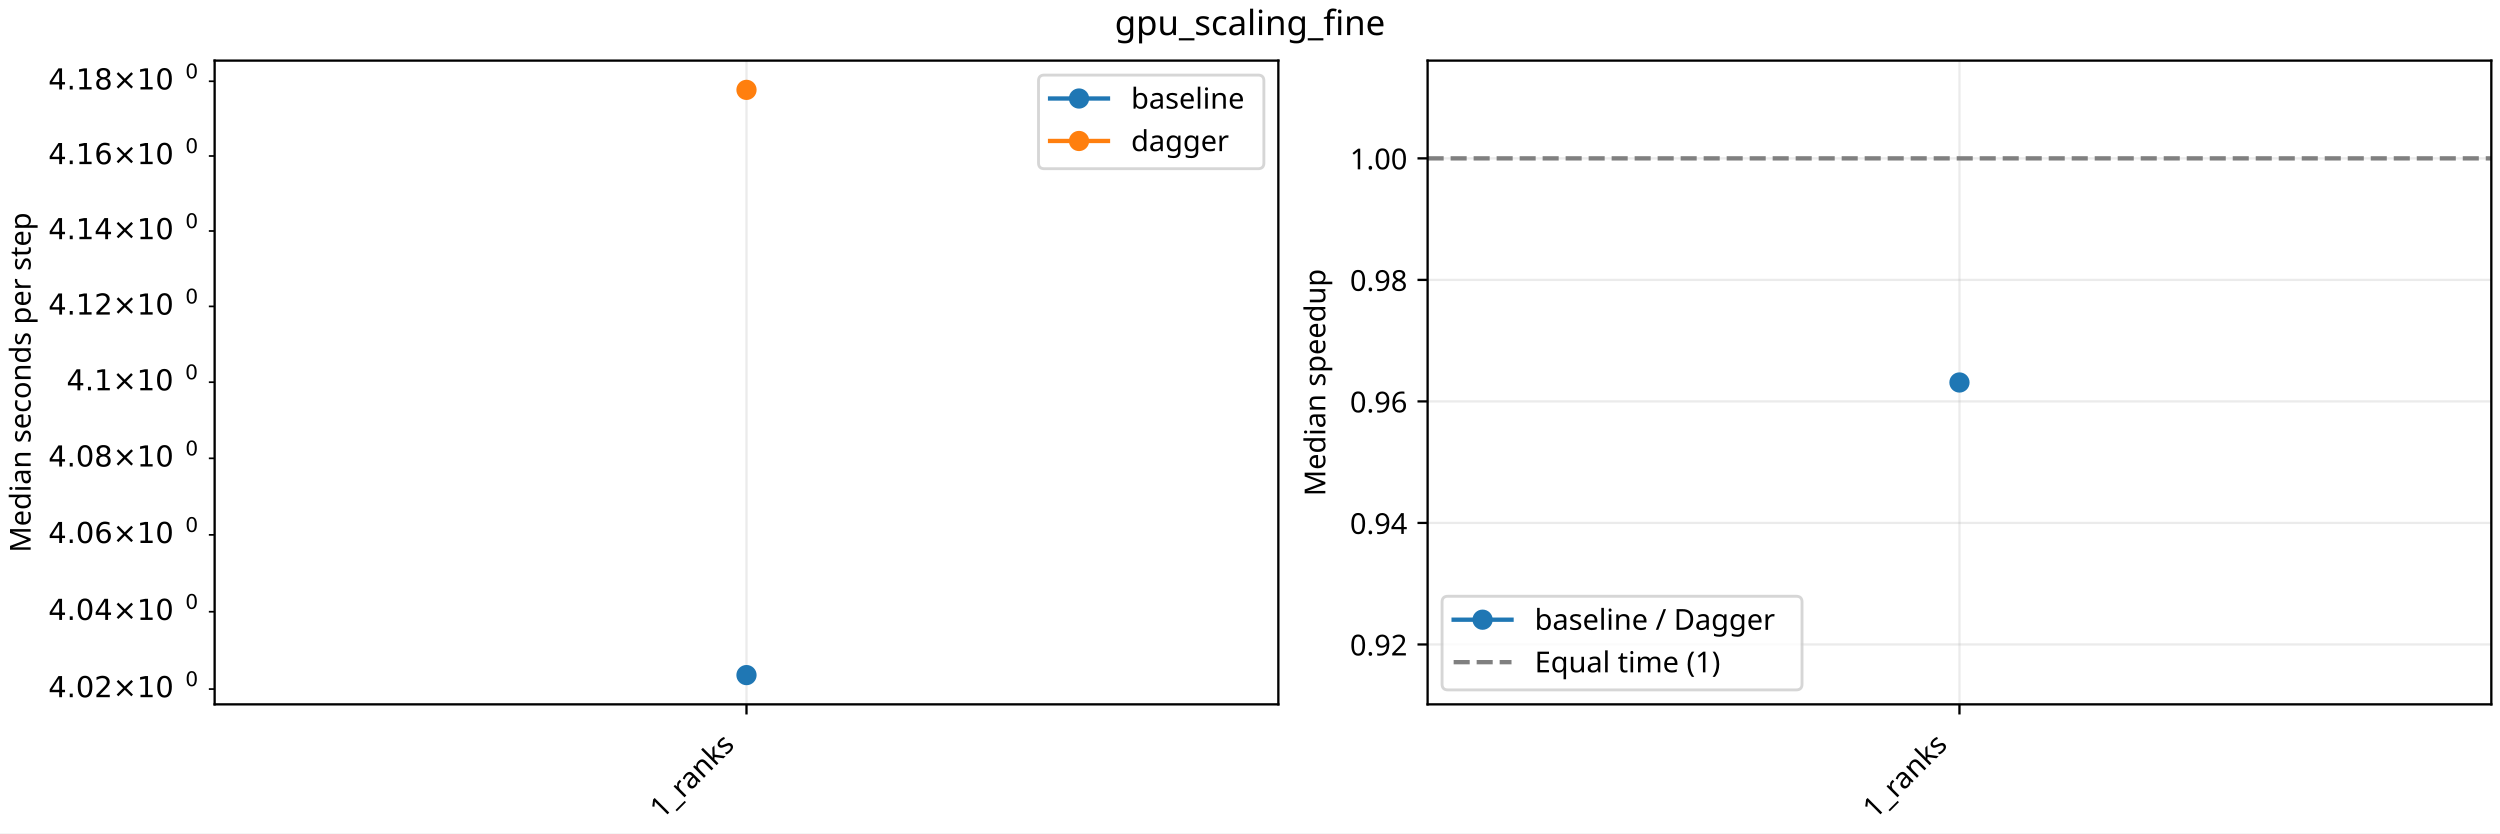
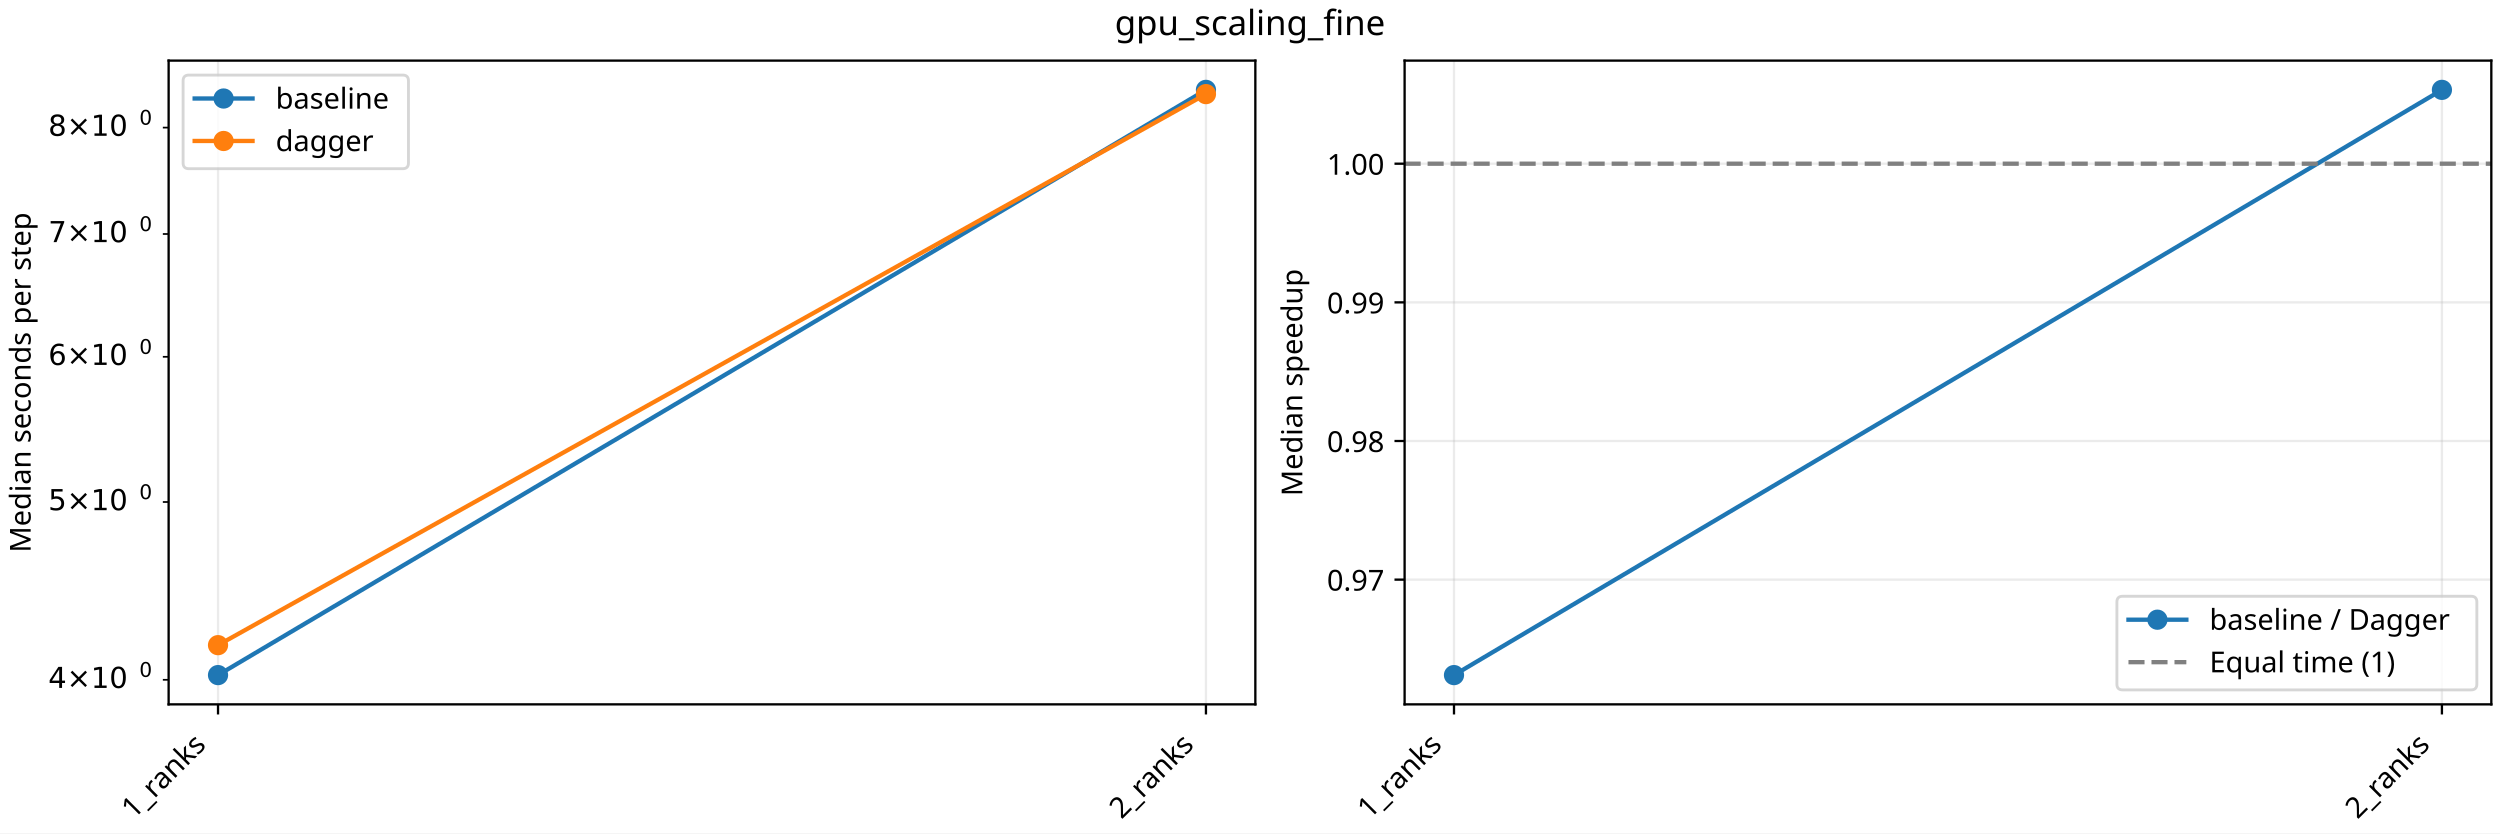
<svg xmlns="http://www.w3.org/2000/svg" xmlns:xlink="http://www.w3.org/1999/xlink" width="864pt" height="288pt" viewBox="0 0 864 288" version="1.1">
  <defs>
    <style type="text/css">*{stroke-linejoin: round; stroke-linecap: butt}</style>
  </defs>
  <g id="figure_1">
    <g id="patch_1">
      <path d="M 0 288  L 864 288  L 864 0  L 0 0  z " style="fill: #ffffff" />
    </g>
    <g id="axes_1">
      <g id="patch_2">
-         <path d="M 74.178 243.426  L 441.797 243.426  L 441.797 20.948  L 74.178 20.948  z " style="fill: #ffffff" />
+         <path d="M 58.278 243.426  L 433.847 243.426  L 433.847 20.948  L 58.278 20.948  z " style="fill: #ffffff" />
      </g>
      <g id="matplotlib.axis_1">
        <g id="xtick_1">
          <g id="line2d_1">
-             <path d="M 257.988 243.426  L 257.988 20.948  " clip-path="url(#p48b17f28f9)" style="fill: none; stroke: #b0b0b0; stroke-opacity: 0.25; stroke-width: 0.8; stroke-linecap: square" />
+             <path d="M 75.35 243.426  L 75.35 20.948  " clip-path="url(#p6f0e292062)" style="fill: none; stroke: #b0b0b0; stroke-opacity: 0.25; stroke-width: 0.8; stroke-linecap: square" />
          </g>
          <g id="line2d_2">
            <defs>
              <path id="m7992d7cc15" d="M 0 0  L 0 3.5  " style="stroke: #000000; stroke-width: 0.8" />
            </defs>
            <g>
-               <use xlink:href="#m7992d7cc15" x="257.988" y="243.426" style="stroke: #000000; stroke-width: 0.8" />
+               <use xlink:href="#m7992d7cc15" x="75.35" y="243.426" style="stroke: #000000; stroke-width: 0.8" />
            </g>
          </g>
          <g id="text_1">
-             <text style="font: 10px 'sans-serif'" transform="translate(228.7865 283.3325)rotate(-45)">1_ranks</text>
+             <text style="font: 10px 'sans-serif'" transform="translate(46.14838 283.3325)rotate(-45)">1_ranks</text>
+           </g>
+         </g>
+         <g id="xtick_2">
+           <g id="line2d_3">
+             <path d="M 416.776 243.426  L 416.776 20.948  " clip-path="url(#p6f0e292062)" style="fill: none; stroke: #b0b0b0; stroke-opacity: 0.25; stroke-width: 0.8; stroke-linecap: square" />
+           </g>
+           <g id="line2d_4">
+             <g>
+               <use xlink:href="#m7992d7cc15" x="416.776" y="243.426" style="stroke: #000000; stroke-width: 0.8" />
+             </g>
+           </g>
+           <g id="text_2">
+             <text style="font: 10px 'sans-serif'" transform="translate(387.5746 283.3325)rotate(-45)">2_ranks</text>
          </g>
        </g>
      </g>
      <g id="matplotlib.axis_2">
        <g id="ytick_1">
-           <g id="line2d_3">
+           <g id="line2d_5">
            <defs>
              <path id="m90f5dd4096" d="M 0 0  L -2 0  " style="stroke: #000000; stroke-width: 0.6" />
            </defs>
            <g>
-               <use xlink:href="#m90f5dd4096" x="74.178" y="238.13" style="stroke: #000000; stroke-width: 0.6" />
-             </g>
-           </g>
-           <g id="text_2">
-             <g transform="translate(16.67836 241.9297)">
-               <text>
-                 <tspan style="font: 10px 'DejaVu Sans'" x="0 6.362 9.541 15.903 24.214 34.541 40.903" y="-0.977">4.02×10</tspan>
-                 <tspan style="font: 7px 'DejaVu Sans'" x="47.361" y="-4.805">0</tspan>
+               <use xlink:href="#m90f5dd4096" x="58.278" y="234.932" style="stroke: #000000; stroke-width: 0.6" />
+             </g>
+           </g>
+           <g id="text_3">
+             <g transform="translate(16.67836 238.7317)">
+               <text>
+                 <tspan style="font: 10px 'DejaVu Sans'" x="0 8.311 18.638 25" y="-0.977">4×10</tspan>
+                 <tspan style="font: 7px 'DejaVu Sans'" x="31.458" y="-4.805">0</tspan>
              </text>
            </g>
          </g>
        </g>
        <g id="ytick_2">
-           <g id="line2d_4">
-             <g>
-               <use xlink:href="#m90f5dd4096" x="74.178" y="211.423" style="stroke: #000000; stroke-width: 0.6" />
-             </g>
-           </g>
-           <g id="text_3">
-             <g transform="translate(16.67836 215.2223)">
-               <text>
-                 <tspan style="font: 10px 'DejaVu Sans'" x="0 6.362 9.541 15.903 24.214 34.541 40.903" y="-0.977">4.04×10</tspan>
-                 <tspan style="font: 7px 'DejaVu Sans'" x="47.361" y="-4.805">0</tspan>
+           <g id="line2d_6">
+             <g>
+               <use xlink:href="#m90f5dd4096" x="58.278" y="173.501" style="stroke: #000000; stroke-width: 0.6" />
+             </g>
+           </g>
+           <g id="text_4">
+             <g transform="translate(16.67836 177.3001)">
+               <text>
+                 <tspan style="font: 10px 'DejaVu Sans'" x="0 8.311 18.638 25" y="-0.977">5×10</tspan>
+                 <tspan style="font: 7px 'DejaVu Sans'" x="31.458" y="-4.805">0</tspan>
              </text>
            </g>
          </g>
        </g>
        <g id="ytick_3">
-           <g id="line2d_5">
-             <g>
-               <use xlink:href="#m90f5dd4096" x="74.178" y="184.848" style="stroke: #000000; stroke-width: 0.6" />
-             </g>
-           </g>
-           <g id="text_4">
-             <g transform="translate(16.67836 188.6468)">
-               <text>
-                 <tspan style="font: 10px 'DejaVu Sans'" x="0 6.362 9.541 15.903 24.214 34.541 40.903" y="-0.977">4.06×10</tspan>
-                 <tspan style="font: 7px 'DejaVu Sans'" x="47.361" y="-4.805">0</tspan>
+           <g id="line2d_7">
+             <g>
+               <use xlink:href="#m90f5dd4096" x="58.278" y="123.308" style="stroke: #000000; stroke-width: 0.6" />
+             </g>
+           </g>
+           <g id="text_5">
+             <g transform="translate(16.67836 127.1068)">
+               <text>
+                 <tspan style="font: 10px 'DejaVu Sans'" x="0 8.311 18.638 25" y="-0.977">6×10</tspan>
+                 <tspan style="font: 7px 'DejaVu Sans'" x="31.458" y="-4.805">0</tspan>
              </text>
            </g>
          </g>
        </g>
        <g id="ytick_4">
-           <g id="line2d_6">
-             <g>
-               <use xlink:href="#m90f5dd4096" x="74.178" y="158.403" style="stroke: #000000; stroke-width: 0.6" />
-             </g>
-           </g>
-           <g id="text_5">
-             <g transform="translate(16.67836 162.2018)">
-               <text>
-                 <tspan style="font: 10px 'DejaVu Sans'" x="0 6.362 9.541 15.903 24.214 34.541 40.903" y="-0.977">4.08×10</tspan>
-                 <tspan style="font: 7px 'DejaVu Sans'" x="47.361" y="-4.805">0</tspan>
+           <g id="line2d_8">
+             <g>
+               <use xlink:href="#m90f5dd4096" x="58.278" y="80.87" style="stroke: #000000; stroke-width: 0.6" />
+             </g>
+           </g>
+           <g id="text_6">
+             <g transform="translate(16.67836 84.66895)">
+               <text>
+                 <tspan style="font: 10px 'DejaVu Sans'" x="0 8.311 18.638 25" y="-0.977">7×10</tspan>
+                 <tspan style="font: 7px 'DejaVu Sans'" x="31.458" y="-4.805">0</tspan>
              </text>
            </g>
          </g>
        </g>
        <g id="ytick_5">
-           <g id="line2d_7">
-             <g>
-               <use xlink:href="#m90f5dd4096" x="74.178" y="132.087" style="stroke: #000000; stroke-width: 0.6" />
-             </g>
-           </g>
-           <g id="text_6">
-             <g transform="translate(22.97837 135.8862)">
-               <text>
-                 <tspan style="font: 10px 'DejaVu Sans'" x="0 6.362 9.541 17.852 28.179 34.541" y="-0.977">4.1×10</tspan>
-                 <tspan style="font: 7px 'DejaVu Sans'" x="40.999" y="-4.805">0</tspan>
-               </text>
-             </g>
-           </g>
-         </g>
-         <g id="ytick_6">
-           <g id="line2d_8">
-             <g>
-               <use xlink:href="#m90f5dd4096" x="74.178" y="105.899" style="stroke: #000000; stroke-width: 0.6" />
+           <g id="line2d_9">
+             <g>
+               <use xlink:href="#m90f5dd4096" x="58.278" y="44.108" style="stroke: #000000; stroke-width: 0.6" />
            </g>
          </g>
          <g id="text_7">
-             <g transform="translate(16.67836 109.6987)">
-               <text>
-                 <tspan style="font: 10px 'DejaVu Sans'" x="0 6.362 9.541 15.903 24.214 34.541 40.903" y="-0.977">4.12×10</tspan>
-                 <tspan style="font: 7px 'DejaVu Sans'" x="47.361" y="-4.805">0</tspan>
-               </text>
-             </g>
-           </g>
-         </g>
-         <g id="ytick_7">
-           <g id="line2d_9">
-             <g>
-               <use xlink:href="#m90f5dd4096" x="74.178" y="79.839" style="stroke: #000000; stroke-width: 0.6" />
-             </g>
-           </g>
-           <g id="text_8">
-             <g transform="translate(16.67836 83.63796)">
-               <text>
-                 <tspan style="font: 10px 'DejaVu Sans'" x="0 6.362 9.541 15.903 24.214 34.541 40.903" y="-0.977">4.14×10</tspan>
-                 <tspan style="font: 7px 'DejaVu Sans'" x="47.361" y="-4.805">0</tspan>
-               </text>
-             </g>
-           </g>
-         </g>
-         <g id="ytick_8">
-           <g id="line2d_10">
-             <g>
-               <use xlink:href="#m90f5dd4096" x="74.178" y="53.904" style="stroke: #000000; stroke-width: 0.6" />
-             </g>
-           </g>
-           <g id="text_9">
-             <g transform="translate(16.67836 57.70282)">
-               <text>
-                 <tspan style="font: 10px 'DejaVu Sans'" x="0 6.362 9.541 15.903 24.214 34.541 40.903" y="-0.977">4.16×10</tspan>
-                 <tspan style="font: 7px 'DejaVu Sans'" x="47.361" y="-4.805">0</tspan>
-               </text>
-             </g>
-           </g>
-         </g>
-         <g id="ytick_9">
-           <g id="line2d_11">
-             <g>
-               <use xlink:href="#m90f5dd4096" x="74.178" y="28.093" style="stroke: #000000; stroke-width: 0.6" />
-             </g>
-           </g>
-           <g id="text_10">
-             <g transform="translate(16.67836 31.89206)">
-               <text>
-                 <tspan style="font: 10px 'DejaVu Sans'" x="0 6.362 9.541 15.903 24.214 34.541 40.903" y="-0.977">4.18×10</tspan>
-                 <tspan style="font: 7px 'DejaVu Sans'" x="47.361" y="-4.805">0</tspan>
-               </text>
-             </g>
-           </g>
-         </g>
-         <g id="text_11">
+             <g transform="translate(16.67836 47.90764)">
+               <text>
+                 <tspan style="font: 10px 'DejaVu Sans'" x="0 8.311 18.638 25" y="-0.977">8×10</tspan>
+                 <tspan style="font: 7px 'DejaVu Sans'" x="31.458" y="-4.805">0</tspan>
+               </text>
+             </g>
+           </g>
+         </g>
+         <g id="text_8">
          <text style="font: 10px 'sans-serif'; text-anchor: middle" x="10.599" y="132.187" transform="rotate(-90, 10.59868, 132.1869)">Median seconds per step</text>
        </g>
      </g>
-       <g id="line2d_12">
-         <path d="M 257.988 233.313  " clip-path="url(#p48b17f28f9)" style="fill: none; stroke: #1f77b4; stroke-width: 1.5; stroke-linecap: square" />
+       <g id="line2d_10">
+         <path d="M 75.35 233.313  L 416.776 31.061  " clip-path="url(#p6f0e292062)" style="fill: none; stroke: #1f77b4; stroke-width: 1.5; stroke-linecap: square" />
        <defs>
          <path id="m6f8f8257da" d="M 0 3  C 0.796 3 1.559 2.684 2.121 2.121  C 2.684 1.559 3 0.796 3 0  C 3 -0.796 2.684 -1.559 2.121 -2.121  C 1.559 -2.684 0.796 -3 0 -3  C -0.796 -3 -1.559 -2.684 -2.121 -2.121  C -2.684 -1.559 -3 -0.796 -3 0  C -3 0.796 -2.684 1.559 -2.121 2.121  C -1.559 2.684 -0.796 3 0 3  z " style="stroke: #1f77b4" />
        </defs>
-         <g clip-path="url(#p48b17f28f9)">
-           <use xlink:href="#m6f8f8257da" x="257.988" y="233.313" style="fill: #1f77b4; stroke: #1f77b4" />
-         </g>
-       </g>
-       <g id="line2d_13">
-         <path d="M 257.988 31.061  " clip-path="url(#p48b17f28f9)" style="fill: none; stroke: #ff7f0e; stroke-width: 1.5; stroke-linecap: square" />
+         <g clip-path="url(#p6f0e292062)">
+           <use xlink:href="#m6f8f8257da" x="75.35" y="233.313" style="fill: #1f77b4; stroke: #1f77b4" />
+           <use xlink:href="#m6f8f8257da" x="416.776" y="31.061" style="fill: #1f77b4; stroke: #1f77b4" />
+         </g>
+       </g>
+       <g id="line2d_11">
+         <path d="M 75.35 222.966  L 416.776 32.523  " clip-path="url(#p6f0e292062)" style="fill: none; stroke: #ff7f0e; stroke-width: 1.5; stroke-linecap: square" />
        <defs>
          <path id="md2d7e3742d" d="M 0 3  C 0.796 3 1.559 2.684 2.121 2.121  C 2.684 1.559 3 0.796 3 0  C 3 -0.796 2.684 -1.559 2.121 -2.121  C 1.559 -2.684 0.796 -3 0 -3  C -0.796 -3 -1.559 -2.684 -2.121 -2.121  C -2.684 -1.559 -3 -0.796 -3 0  C -3 0.796 -2.684 1.559 -2.121 2.121  C -1.559 2.684 -0.796 3 0 3  z " style="stroke: #ff7f0e" />
        </defs>
-         <g clip-path="url(#p48b17f28f9)">
-           <use xlink:href="#md2d7e3742d" x="257.988" y="31.061" style="fill: #ff7f0e; stroke: #ff7f0e" />
+         <g clip-path="url(#p6f0e292062)">
+           <use xlink:href="#md2d7e3742d" x="75.35" y="222.966" style="fill: #ff7f0e; stroke: #ff7f0e" />
+           <use xlink:href="#md2d7e3742d" x="416.776" y="32.523" style="fill: #ff7f0e; stroke: #ff7f0e" />
        </g>
      </g>
      <g id="patch_3">
-         <path d="M 74.178 243.426  L 74.178 20.948  " style="fill: none; stroke: #000000; stroke-width: 0.8; stroke-linejoin: miter; stroke-linecap: square" />
+         <path d="M 58.278 243.426  L 58.278 20.948  " style="fill: none; stroke: #000000; stroke-width: 0.8; stroke-linejoin: miter; stroke-linecap: square" />
      </g>
      <g id="patch_4">
-         <path d="M 441.797 243.426  L 441.797 20.948  " style="fill: none; stroke: #000000; stroke-width: 0.8; stroke-linejoin: miter; stroke-linecap: square" />
+         <path d="M 433.847 243.426  L 433.847 20.948  " style="fill: none; stroke: #000000; stroke-width: 0.8; stroke-linejoin: miter; stroke-linecap: square" />
      </g>
      <g id="patch_5">
-         <path d="M 74.178 243.426  L 441.797 243.426  " style="fill: none; stroke: #000000; stroke-width: 0.8; stroke-linejoin: miter; stroke-linecap: square" />
+         <path d="M 58.278 243.426  L 433.847 243.426  " style="fill: none; stroke: #000000; stroke-width: 0.8; stroke-linejoin: miter; stroke-linecap: square" />
      </g>
      <g id="patch_6">
-         <path d="M 74.178 20.948  L 441.797 20.948  " style="fill: none; stroke: #000000; stroke-width: 0.8; stroke-linejoin: miter; stroke-linecap: square" />
+         <path d="M 58.278 20.948  L 433.847 20.948  " style="fill: none; stroke: #000000; stroke-width: 0.8; stroke-linejoin: miter; stroke-linecap: square" />
      </g>
      <g id="legend_1">
        <g id="patch_7">
-           <path d="M 360.911 58.304  L 434.797 58.304  Q 436.797 58.304 436.797 56.304  L 436.797 27.948  Q 436.797 25.948 434.797 25.948  L 360.911 25.948  Q 358.911 25.948 358.911 27.948  L 358.911 56.304  Q 358.911 58.304 360.911 58.304  z " style="fill: #ffffff; opacity: 0.8; stroke: #cccccc; stroke-linejoin: miter" />
-         </g>
-         <g id="line2d_14">
-           <path d="M 362.911 34.047  L 372.911 34.047  L 382.911 34.047  " style="fill: none; stroke: #1f77b4; stroke-width: 1.5; stroke-linecap: square" />
+           <path d="M 65.278 58.304  L 139.164 58.304  Q 141.164 58.304 141.164 56.304  L 141.164 27.948  Q 141.164 25.948 139.164 25.948  L 65.278 25.948  Q 63.278 25.948 63.278 27.948  L 63.278 56.304  Q 63.278 58.304 65.278 58.304  z " style="fill: #ffffff; opacity: 0.8; stroke: #cccccc; stroke-linejoin: miter" />
+         </g>
+         <g id="line2d_12">
+           <path d="M 67.278 34.047  L 77.278 34.047  L 87.278 34.047  " style="fill: none; stroke: #1f77b4; stroke-width: 1.5; stroke-linecap: square" />
          <g>
-             <use xlink:href="#m6f8f8257da" x="372.911" y="34.047" style="fill: #1f77b4; stroke: #1f77b4" />
-           </g>
-         </g>
-         <g id="text_12">
-           <text style="font: 10px 'sans-serif'; text-anchor: start" x="390.911" y="37.547" transform="rotate(-0, 390.9112, 37.54666)">baseline</text>
-         </g>
-         <g id="line2d_15">
-           <path d="M 362.911 48.725  L 372.911 48.725  L 382.911 48.725  " style="fill: none; stroke: #ff7f0e; stroke-width: 1.5; stroke-linecap: square" />
+             <use xlink:href="#m6f8f8257da" x="77.278" y="34.047" style="fill: #1f77b4; stroke: #1f77b4" />
+           </g>
+         </g>
+         <g id="text_9">
+           <text style="font: 10px 'sans-serif'; text-anchor: start" x="95.278" y="37.547" transform="rotate(-0, 95.27836, 37.54666)">baseline</text>
+         </g>
+         <g id="line2d_13">
+           <path d="M 67.278 48.725  L 77.278 48.725  L 87.278 48.725  " style="fill: none; stroke: #ff7f0e; stroke-width: 1.5; stroke-linecap: square" />
          <g>
-             <use xlink:href="#md2d7e3742d" x="372.911" y="48.725" style="fill: #ff7f0e; stroke: #ff7f0e" />
-           </g>
-         </g>
-         <g id="text_13">
-           <text style="font: 10px 'sans-serif'; text-anchor: start" x="390.911" y="52.225" transform="rotate(-0, 390.9112, 52.22478)">dagger</text>
+             <use xlink:href="#md2d7e3742d" x="77.278" y="48.725" style="fill: #ff7f0e; stroke: #ff7f0e" />
+           </g>
+         </g>
+         <g id="text_10">
+           <text style="font: 10px 'sans-serif'; text-anchor: start" x="95.278" y="52.225" transform="rotate(-0, 95.27836, 52.22478)">dagger</text>
        </g>
      </g>
    </g>
    <g id="axes_2">
      <g id="patch_8">
-         <path d="M 493.381 243.426  L 861 243.426  L 861 20.948  L 493.381 20.948  z " style="fill: #ffffff" />
+         <path d="M 485.431 243.426  L 861 243.426  L 861 20.948  L 485.431 20.948  z " style="fill: #ffffff" />
      </g>
      <g id="matplotlib.axis_3">
-         <g id="xtick_2">
+         <g id="xtick_3">
+           <g id="line2d_14">
+             <path d="M 502.502 243.426  L 502.502 20.948  " clip-path="url(#p9cfe6e5246)" style="fill: none; stroke: #b0b0b0; stroke-opacity: 0.25; stroke-width: 0.8; stroke-linecap: square" />
+           </g>
+           <g id="line2d_15">
+             <g>
+               <use xlink:href="#m7992d7cc15" x="502.502" y="243.426" style="stroke: #000000; stroke-width: 0.8" />
+             </g>
+           </g>
+           <g id="text_11">
+             <text style="font: 10px 'sans-serif'" transform="translate(473.3009 283.3325)rotate(-45)">1_ranks</text>
+           </g>
+         </g>
+         <g id="xtick_4">
          <g id="line2d_16">
-             <path d="M 677.19 243.426  L 677.19 20.948  " clip-path="url(#pe78a37d8a2)" style="fill: none; stroke: #b0b0b0; stroke-opacity: 0.25; stroke-width: 0.8; stroke-linecap: square" />
+             <path d="M 843.928 243.426  L 843.928 20.948  " clip-path="url(#p9cfe6e5246)" style="fill: none; stroke: #b0b0b0; stroke-opacity: 0.25; stroke-width: 0.8; stroke-linecap: square" />
          </g>
          <g id="line2d_17">
            <g>
-               <use xlink:href="#m7992d7cc15" x="677.19" y="243.426" style="stroke: #000000; stroke-width: 0.8" />
-             </g>
-           </g>
-           <g id="text_14">
-             <text style="font: 10px 'sans-serif'" transform="translate(647.989 283.3325)rotate(-45)">1_ranks</text>
+               <use xlink:href="#m7992d7cc15" x="843.928" y="243.426" style="stroke: #000000; stroke-width: 0.8" />
+             </g>
+           </g>
+           <g id="text_12">
+             <text style="font: 10px 'sans-serif'" transform="translate(814.7272 283.3325)rotate(-45)">2_ranks</text>
          </g>
        </g>
      </g>
      <g id="matplotlib.axis_4">
-         <g id="ytick_10">
+         <g id="ytick_6">
          <g id="line2d_18">
-             <path d="M 493.381 222.727  L 861 222.727  " clip-path="url(#pe78a37d8a2)" style="fill: none; stroke: #b0b0b0; stroke-opacity: 0.25; stroke-width: 0.8; stroke-linecap: square" />
+             <path d="M 485.431 200.323  L 861 200.323  " clip-path="url(#p9cfe6e5246)" style="fill: none; stroke: #b0b0b0; stroke-opacity: 0.25; stroke-width: 0.8; stroke-linecap: square" />
          </g>
          <g id="line2d_19">
            <defs>
              <path id="m64ae211dc8" d="M 0 0  L -3.5 0  " style="stroke: #000000; stroke-width: 0.8" />
            </defs>
            <g>
-               <use xlink:href="#m64ae211dc8" x="493.381" y="222.727" style="stroke: #000000; stroke-width: 0.8" />
+               <use xlink:href="#m64ae211dc8" x="485.431" y="200.323" style="stroke: #000000; stroke-width: 0.8" />
+             </g>
+           </g>
+           <g id="text_13">
+             <text style="font: 10px 'sans-serif'; text-anchor: end" x="478.431" y="204.122" transform="rotate(-0, 478.4309, 204.1221)">0.97</text>
+           </g>
+         </g>
+         <g id="ytick_7">
+           <g id="line2d_20">
+             <path d="M 485.431 152.408  L 861 152.408  " clip-path="url(#p9cfe6e5246)" style="fill: none; stroke: #b0b0b0; stroke-opacity: 0.25; stroke-width: 0.8; stroke-linecap: square" />
+           </g>
+           <g id="line2d_21">
+             <g>
+               <use xlink:href="#m64ae211dc8" x="485.431" y="152.408" style="stroke: #000000; stroke-width: 0.8" />
+             </g>
+           </g>
+           <g id="text_14">
+             <text style="font: 10px 'sans-serif'; text-anchor: end" x="478.431" y="156.207" transform="rotate(-0, 478.4309, 156.2074)">0.98</text>
+           </g>
+         </g>
+         <g id="ytick_8">
+           <g id="line2d_22">
+             <path d="M 485.431 104.494  L 861 104.494  " clip-path="url(#p9cfe6e5246)" style="fill: none; stroke: #b0b0b0; stroke-opacity: 0.25; stroke-width: 0.8; stroke-linecap: square" />
+           </g>
+           <g id="line2d_23">
+             <g>
+               <use xlink:href="#m64ae211dc8" x="485.431" y="104.494" style="stroke: #000000; stroke-width: 0.8" />
            </g>
          </g>
          <g id="text_15">
-             <text style="font: 10px 'sans-serif'; text-anchor: end" x="486.381" y="226.526" transform="rotate(-0, 486.3809, 226.5264)">0.92</text>
-           </g>
-         </g>
-         <g id="ytick_11">
-           <g id="line2d_20">
-             <path d="M 493.381 180.728  L 861 180.728  " clip-path="url(#pe78a37d8a2)" style="fill: none; stroke: #b0b0b0; stroke-opacity: 0.25; stroke-width: 0.8; stroke-linecap: square" />
-           </g>
-           <g id="line2d_21">
-             <g>
-               <use xlink:href="#m64ae211dc8" x="493.381" y="180.728" style="stroke: #000000; stroke-width: 0.8" />
+             <text style="font: 10px 'sans-serif'; text-anchor: end" x="478.431" y="108.293" transform="rotate(-0, 478.4309, 108.2928)">0.99</text>
+           </g>
+         </g>
+         <g id="ytick_9">
+           <g id="line2d_24">
+             <path d="M 485.431 56.579  L 861 56.579  " clip-path="url(#p9cfe6e5246)" style="fill: none; stroke: #b0b0b0; stroke-opacity: 0.25; stroke-width: 0.8; stroke-linecap: square" />
+           </g>
+           <g id="line2d_25">
+             <g>
+               <use xlink:href="#m64ae211dc8" x="485.431" y="56.579" style="stroke: #000000; stroke-width: 0.8" />
            </g>
          </g>
          <g id="text_16">
-             <text style="font: 10px 'sans-serif'; text-anchor: end" x="486.381" y="184.527" transform="rotate(-0, 486.3809, 184.5268)">0.94</text>
-           </g>
-         </g>
-         <g id="ytick_12">
-           <g id="line2d_22">
-             <path d="M 493.381 138.728  L 861 138.728  " clip-path="url(#pe78a37d8a2)" style="fill: none; stroke: #b0b0b0; stroke-opacity: 0.25; stroke-width: 0.8; stroke-linecap: square" />
-           </g>
-           <g id="line2d_23">
-             <g>
-               <use xlink:href="#m64ae211dc8" x="493.381" y="138.728" style="stroke: #000000; stroke-width: 0.8" />
-             </g>
-           </g>
-           <g id="text_17">
-             <text style="font: 10px 'sans-serif'; text-anchor: end" x="486.381" y="142.527" transform="rotate(-0, 486.3809, 142.5272)">0.96</text>
-           </g>
-         </g>
-         <g id="ytick_13">
-           <g id="line2d_24">
-             <path d="M 493.381 96.728  L 861 96.728  " clip-path="url(#pe78a37d8a2)" style="fill: none; stroke: #b0b0b0; stroke-opacity: 0.25; stroke-width: 0.8; stroke-linecap: square" />
-           </g>
-           <g id="line2d_25">
-             <g>
-               <use xlink:href="#m64ae211dc8" x="493.381" y="96.728" style="stroke: #000000; stroke-width: 0.8" />
-             </g>
-           </g>
-           <g id="text_18">
-             <text style="font: 10px 'sans-serif'; text-anchor: end" x="486.381" y="100.528" transform="rotate(-0, 486.3809, 100.5276)">0.98</text>
-           </g>
-         </g>
-         <g id="ytick_14">
-           <g id="line2d_26">
-             <path d="M 493.381 54.729  L 861 54.729  " clip-path="url(#pe78a37d8a2)" style="fill: none; stroke: #b0b0b0; stroke-opacity: 0.25; stroke-width: 0.8; stroke-linecap: square" />
-           </g>
-           <g id="line2d_27">
-             <g>
-               <use xlink:href="#m64ae211dc8" x="493.381" y="54.729" style="stroke: #000000; stroke-width: 0.8" />
-             </g>
-           </g>
-           <g id="text_19">
-             <text style="font: 10px 'sans-serif'; text-anchor: end" x="486.381" y="58.528" transform="rotate(-0, 486.3809, 58.52801)">1.00</text>
-           </g>
-         </g>
-         <g id="text_20">
-           <text style="font: 10px 'sans-serif'; text-anchor: middle" x="458.036" y="132.187" transform="rotate(-90, 458.0356, 132.1869)">Median speedup</text>
-         </g>
-       </g>
-       <g id="line2d_28">
-         <path d="M 677.19 132.187  " clip-path="url(#pe78a37d8a2)" style="fill: none; stroke: #1f77b4; stroke-width: 1.5; stroke-linecap: square" />
-         <g clip-path="url(#pe78a37d8a2)">
-           <use xlink:href="#m6f8f8257da" x="677.19" y="132.187" style="fill: #1f77b4; stroke: #1f77b4" />
-         </g>
-       </g>
-       <g id="line2d_29">
-         <path d="M 493.381 54.729  L 861 54.729  " clip-path="url(#pe78a37d8a2)" style="fill: none; stroke-dasharray: 5.55,2.4; stroke-dashoffset: 0; stroke: #808080; stroke-width: 1.5" />
+             <text style="font: 10px 'sans-serif'; text-anchor: end" x="478.431" y="60.378" transform="rotate(-0, 478.4309, 60.37809)">1.00</text>
+           </g>
+         </g>
+         <g id="text_17">
+           <text style="font: 10px 'sans-serif'; text-anchor: middle" x="450.086" y="132.187" transform="rotate(-90, 450.0856, 132.1869)">Median speedup</text>
+         </g>
+       </g>
+       <g id="line2d_26">
+         <path d="M 502.502 233.313  L 843.928 31.061  " clip-path="url(#p9cfe6e5246)" style="fill: none; stroke: #1f77b4; stroke-width: 1.5; stroke-linecap: square" />
+         <g clip-path="url(#p9cfe6e5246)">
+           <use xlink:href="#m6f8f8257da" x="502.502" y="233.313" style="fill: #1f77b4; stroke: #1f77b4" />
+           <use xlink:href="#m6f8f8257da" x="843.928" y="31.061" style="fill: #1f77b4; stroke: #1f77b4" />
+         </g>
+       </g>
+       <g id="line2d_27">
+         <path d="M 485.431 56.579  L 861 56.579  " clip-path="url(#p9cfe6e5246)" style="fill: none; stroke-dasharray: 5.55,2.4; stroke-dashoffset: 0; stroke: #808080; stroke-width: 1.5" />
      </g>
      <g id="patch_9">
-         <path d="M 493.381 243.426  L 493.381 20.948  " style="fill: none; stroke: #000000; stroke-width: 0.8; stroke-linejoin: miter; stroke-linecap: square" />
+         <path d="M 485.431 243.426  L 485.431 20.948  " style="fill: none; stroke: #000000; stroke-width: 0.8; stroke-linejoin: miter; stroke-linecap: square" />
      </g>
      <g id="patch_10">
        <path d="M 861 243.426  L 861 20.948  " style="fill: none; stroke: #000000; stroke-width: 0.8; stroke-linejoin: miter; stroke-linecap: square" />
      </g>
      <g id="patch_11">
-         <path d="M 493.381 243.426  L 861 243.426  " style="fill: none; stroke: #000000; stroke-width: 0.8; stroke-linejoin: miter; stroke-linecap: square" />
+         <path d="M 485.431 243.426  L 861 243.426  " style="fill: none; stroke: #000000; stroke-width: 0.8; stroke-linejoin: miter; stroke-linecap: square" />
      </g>
      <g id="patch_12">
-         <path d="M 493.381 20.948  L 861 20.948  " style="fill: none; stroke: #000000; stroke-width: 0.8; stroke-linejoin: miter; stroke-linecap: square" />
+         <path d="M 485.431 20.948  L 861 20.948  " style="fill: none; stroke: #000000; stroke-width: 0.8; stroke-linejoin: miter; stroke-linecap: square" />
      </g>
      <g id="legend_2">
        <g id="patch_13">
-           <path d="M 500.381 238.426  L 620.781 238.426  Q 622.781 238.426 622.781 236.426  L 622.781 208.069  Q 622.781 206.069 620.781 206.069  L 500.381 206.069  Q 498.381 206.069 498.381 208.069  L 498.381 236.426  Q 498.381 238.426 500.381 238.426  z " style="fill: #ffffff; opacity: 0.8; stroke: #cccccc; stroke-linejoin: miter" />
-         </g>
-         <g id="line2d_30">
-           <path d="M 502.381 214.168  L 512.381 214.168  L 522.381 214.168  " style="fill: none; stroke: #1f77b4; stroke-width: 1.5; stroke-linecap: square" />
+           <path d="M 733.6 238.426  L 854 238.426  Q 856 238.426 856 236.426  L 856 208.069  Q 856 206.069 854 206.069  L 733.6 206.069  Q 731.6 206.069 731.6 208.069  L 731.6 236.426  Q 731.6 238.426 733.6 238.426  z " style="fill: #ffffff; opacity: 0.8; stroke: #cccccc; stroke-linejoin: miter" />
+         </g>
+         <g id="line2d_28">
+           <path d="M 735.6 214.168  L 745.6 214.168  L 755.6 214.168  " style="fill: none; stroke: #1f77b4; stroke-width: 1.5; stroke-linecap: square" />
          <g>
-             <use xlink:href="#m6f8f8257da" x="512.381" y="214.168" style="fill: #1f77b4; stroke: #1f77b4" />
-           </g>
-         </g>
-         <g id="text_21">
-           <text style="font: 10px 'sans-serif'; text-anchor: start" x="530.381" y="217.668" transform="rotate(-0, 530.3809, 217.6677)">baseline / Dagger</text>
-         </g>
-         <g id="line2d_31">
-           <path d="M 502.381 228.846  L 512.381 228.846  L 522.381 228.846  " style="fill: none; stroke-dasharray: 5.55,2.4; stroke-dashoffset: 0; stroke: #808080; stroke-width: 1.5" />
-         </g>
-         <g id="text_22">
-           <text style="font: 10px 'sans-serif'; text-anchor: start" x="530.381" y="232.346" transform="rotate(-0, 530.3809, 232.3459)">Equal time (1)</text>
+             <use xlink:href="#m6f8f8257da" x="745.6" y="214.168" style="fill: #1f77b4; stroke: #1f77b4" />
+           </g>
+         </g>
+         <g id="text_18">
+           <text style="font: 10px 'sans-serif'; text-anchor: start" x="763.6" y="217.668" transform="rotate(-0, 763.5998, 217.6677)">baseline / Dagger</text>
+         </g>
+         <g id="line2d_29">
+           <path d="M 735.6 228.846  L 745.6 228.846  L 755.6 228.846  " style="fill: none; stroke-dasharray: 5.55,2.4; stroke-dashoffset: 0; stroke: #808080; stroke-width: 1.5" />
+         </g>
+         <g id="text_19">
+           <text style="font: 10px 'sans-serif'; text-anchor: start" x="763.6" y="232.346" transform="rotate(-0, 763.5998, 232.3459)">Equal time (1)</text>
        </g>
      </g>
    </g>
-     <g id="text_23">
+     <g id="text_20">
      <text style="font: 12px 'sans-serif'; text-anchor: middle" x="432" y="12.118" transform="rotate(-0, 432, 12.11837)">gpu_scaling_fine</text>
    </g>
  </g>
  <defs>
-     <clipPath id="p48b17f28f9">
-       <rect x="74.178" y="20.948" width="367.619" height="222.477" />
+     <clipPath id="p6f0e292062">
+       <rect x="58.278" y="20.948" width="375.569" height="222.477" />
    </clipPath>
-     <clipPath id="pe78a37d8a2">
-       <rect x="493.381" y="20.948" width="367.619" height="222.477" />
+     <clipPath id="p9cfe6e5246">
+       <rect x="485.431" y="20.948" width="375.569" height="222.477" />
    </clipPath>
  </defs>
</svg>
